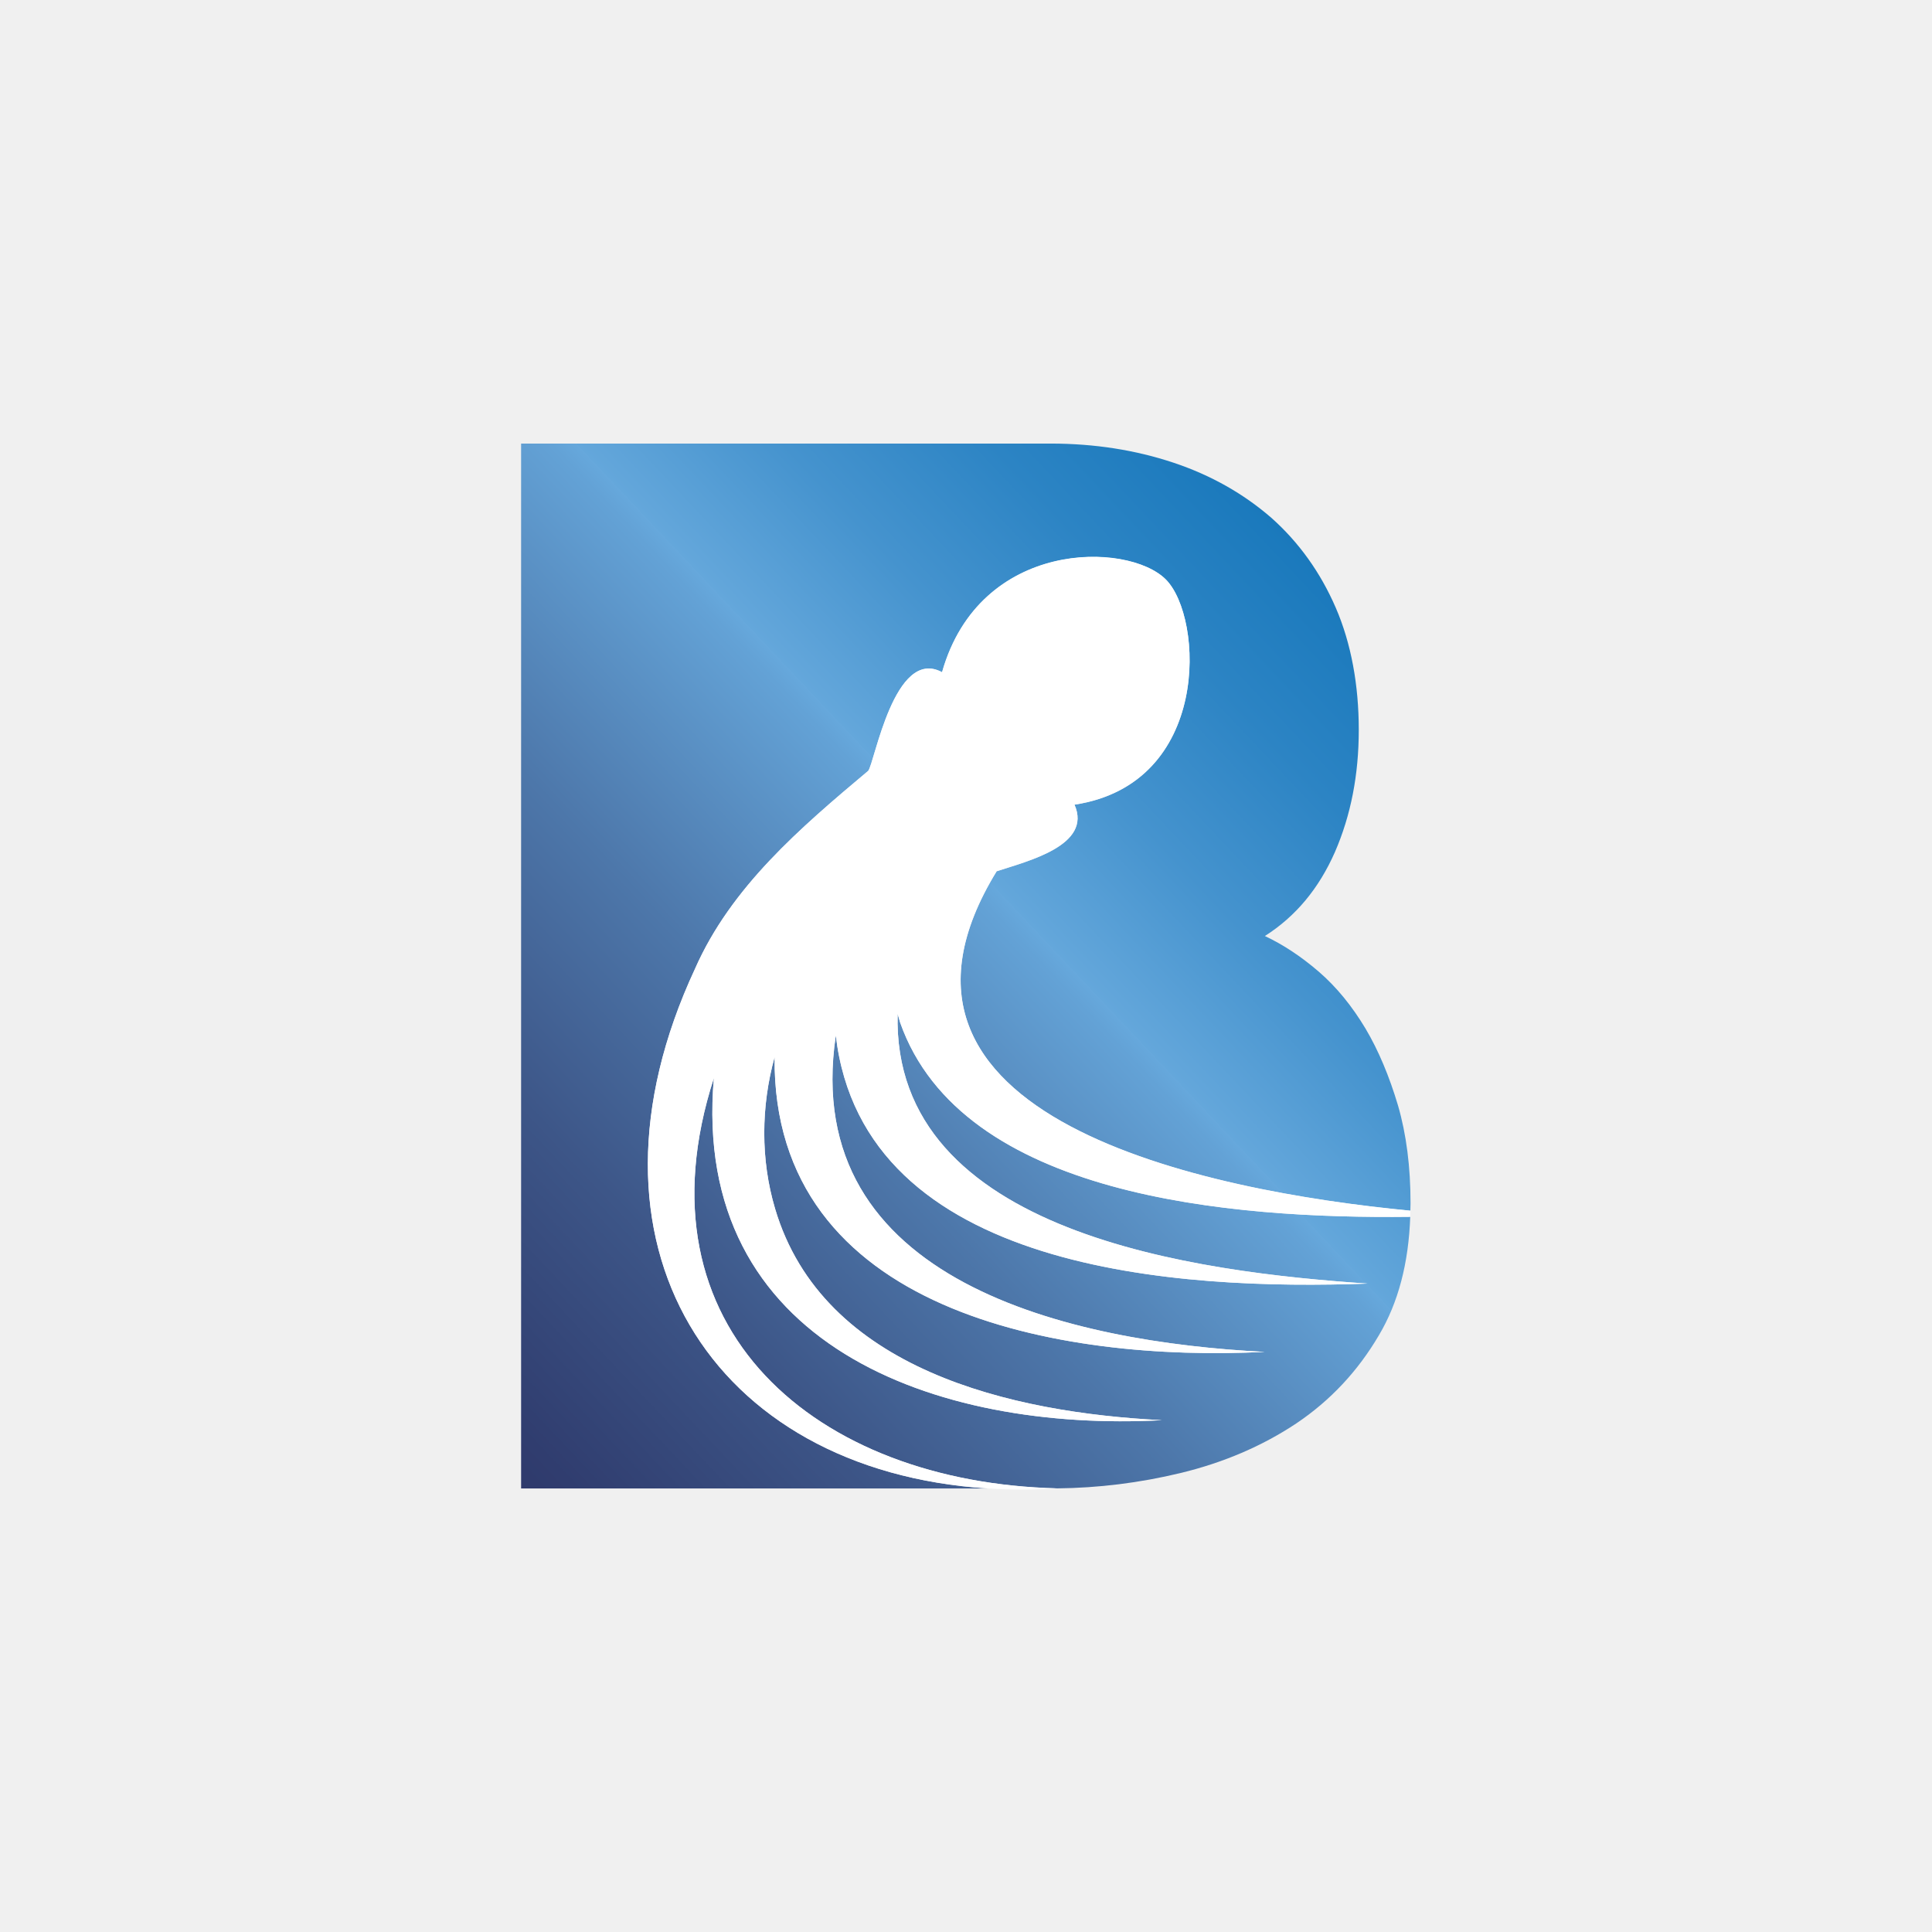
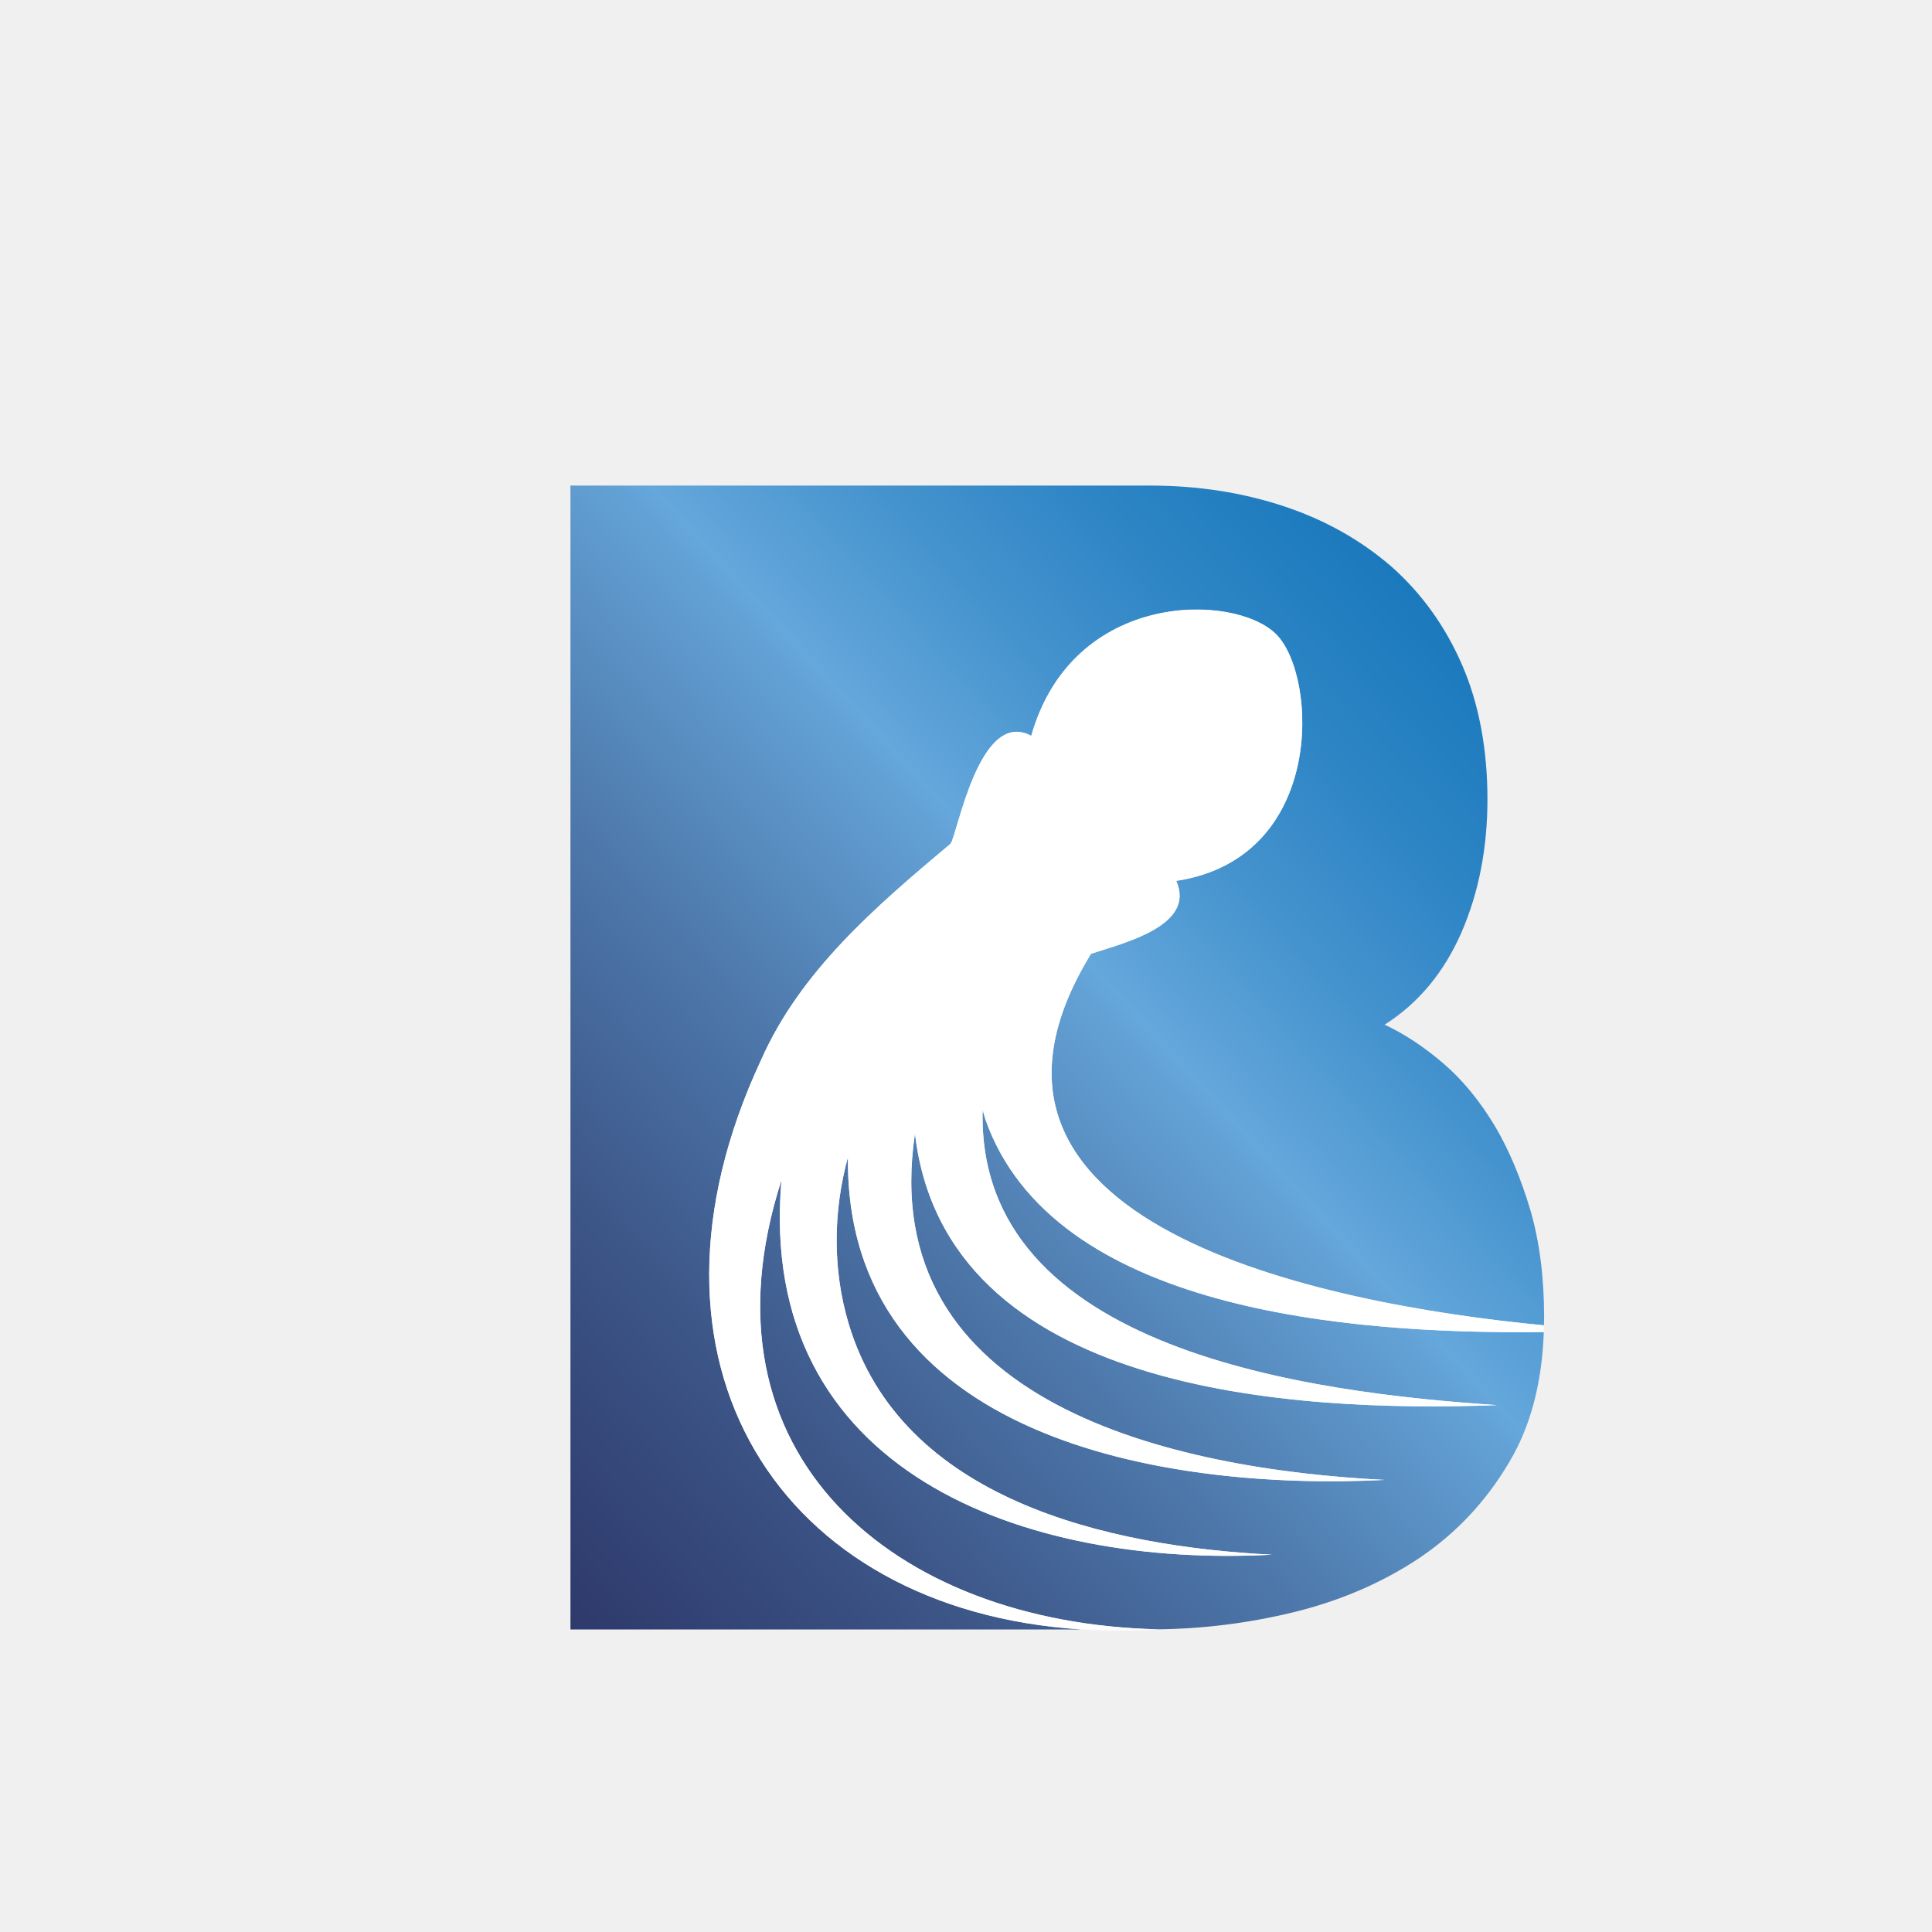
- <svg xmlns="http://www.w3.org/2000/svg" xmlns:xlink="http://www.w3.org/1999/xlink" id="a" viewBox="0 0 328.34 328.41">
+ <svg xmlns="http://www.w3.org/2000/svg" xmlns:xlink="http://www.w3.org/1999/xlink" id="a" viewBox="0 0 300 300">
  <defs>
    <style>.f{fill:#fff;}.g{fill:url(#c);}.h{clip-path:url(#b);}.i{clip-path:url(#d);}.j{fill:url(#e);}.k{fill:none;}</style>
    <clipPath id="b">
      <path class="k" d="M232.45,218.19c-31.85,1.17-85.71-1.9-90.38-42.19-6.25,42,40.26,52.16,72.9,53.8-34.42,1.74-83.75-6.6-83.3-50.12-2.31,8.4-2.4,17.43,.08,25.77,8.14,27.47,40.35,34.69,65.75,35.96-38.27,2.04-80.07-12.7-76.15-58.15-13.83,42.79,17.63,68.77,58.33,69.74,7.01-.07,13.98-.92,21-2.61,7.28-1.76,13.86-4.57,19.67-8.43,5.81-3.91,10.48-8.91,14.05-15,3.3-5.55,5.04-12.27,5.32-20.12-30.53,.36-76.24-3.37-86.7-33.01l-.43-1.49c-1.02,37.5,51.32,43.93,79.88,45.85" />
    </clipPath>
    <linearGradient id="c" x1="-131.8" y1="583.28" x2="-129.08" y2="583.28" gradientTransform="translate(15596.75 69102.56) scale(118.11 -118.11)" gradientUnits="userSpaceOnUse">
      <stop offset="0" stop-color="#272a5b" />
      <stop offset=".09" stop-color="#292f60" />
      <stop offset=".19" stop-color="#303d6f" />
      <stop offset=".31" stop-color="#3d5688" />
      <stop offset=".43" stop-color="#4d77aa" />
      <stop offset=".56" stop-color="#63a2d6" />
      <stop offset=".57" stop-color="#66a8dc" />
      <stop offset=".57" stop-color="#64a7db" />
      <stop offset=".65" stop-color="#4593ce" />
      <stop offset=".73" stop-color="#2c84c4" />
      <stop offset=".81" stop-color="#1a79bc" />
      <stop offset=".9" stop-color="#1073b8" />
      <stop offset="1" stop-color="#0d71b7" />
    </linearGradient>
    <clipPath id="d">
      <path class="k" d="M88.58,75.4V253.02h79.3c-46.97-3.01-71.49-41.59-49.74-88.31,6.12-13.92,17.9-23.97,29.45-33.66,1.06-1.25,4.43-21.14,12.55-16.77,6.42-22.66,31.57-22.23,38.03-15.77,6.46,6.45,7.7,34.75-15.52,38.28,3.07,6.93-7.98,9.6-13.23,11.32-25.68,41.92,35.56,54.38,70.32,57.7,.01-.42,.03-.83,.03-1.26,0-6.19-.71-11.76-2.14-16.67-1.47-4.9-3.28-9.28-5.52-13.05-2.29-3.81-4.91-7.05-7.95-9.67-3.05-2.62-6.1-4.62-9.15-6.05,5.24-3.33,9.19-8.09,11.91-14.28,2.71-6.24,4.05-13.14,4.05-20.76s-1.29-14.71-3.91-20.76c-2.62-6.05-6.29-11.14-10.95-15.29-4.72-4.09-10.24-7.24-16.67-9.38-6.43-2.14-13.38-3.24-20.86-3.24H88.58Z" />
    </clipPath>
    <linearGradient id="e" x1="-131.8" y1="583.46" x2="-129.08" y2="583.46" gradientTransform="translate(15561.2 69074.86) scale(118.11 -118.11)" xlink:href="#c" />
  </defs>
  <g class="h">
    <rect class="g" x="97.74" y="138.13" width="151.73" height="149.09" transform="translate(-98.35 175.14) rotate(-42.92)" />
  </g>
  <g class="i">
    <rect class="j" x="48.33" y="47.69" width="231.67" height="233.03" transform="translate(-67.87 155.74) rotate(-42.92)" />
  </g>
  <path class="f" d="M167.87,253.02c3.9,.25,7.95,.26,12.15,0-.12,0-.23-.01-.35-.01-.32,0-.63,.01-.95,.01h-10.85Z" />
  <path class="f" d="M121.34,183.26c-3.91,45.45,37.88,60.2,76.16,58.15-25.4-1.27-57.61-8.49-65.75-35.96-2.48-8.34-2.4-17.37-.08-25.77-.45,43.52,48.88,51.85,83.31,50.12-32.65-1.63-79.16-11.8-72.9-53.8,4.67,40.29,58.53,43.36,90.38,42.19-28.55-1.92-80.9-8.35-79.88-45.85l.43,1.49c10.46,29.64,56.17,33.37,86.7,33.01,.01-.35,.02-.7,.02-1.05-34.76-3.32-96-15.78-70.32-57.7,5.24-1.72,16.3-4.4,13.23-11.32,23.22-3.53,21.98-31.83,15.52-38.29-6.46-6.46-31.61-6.89-38.03,15.77-8.11-4.36-11.48,15.52-12.55,16.77-11.55,9.7-23.33,19.75-29.45,33.67-21.75,46.72,2.77,85.31,49.74,88.31h10.85c.32,0,.64-.01,.95-.01-40.7-.98-72.16-26.96-58.33-69.75" />
</svg>
